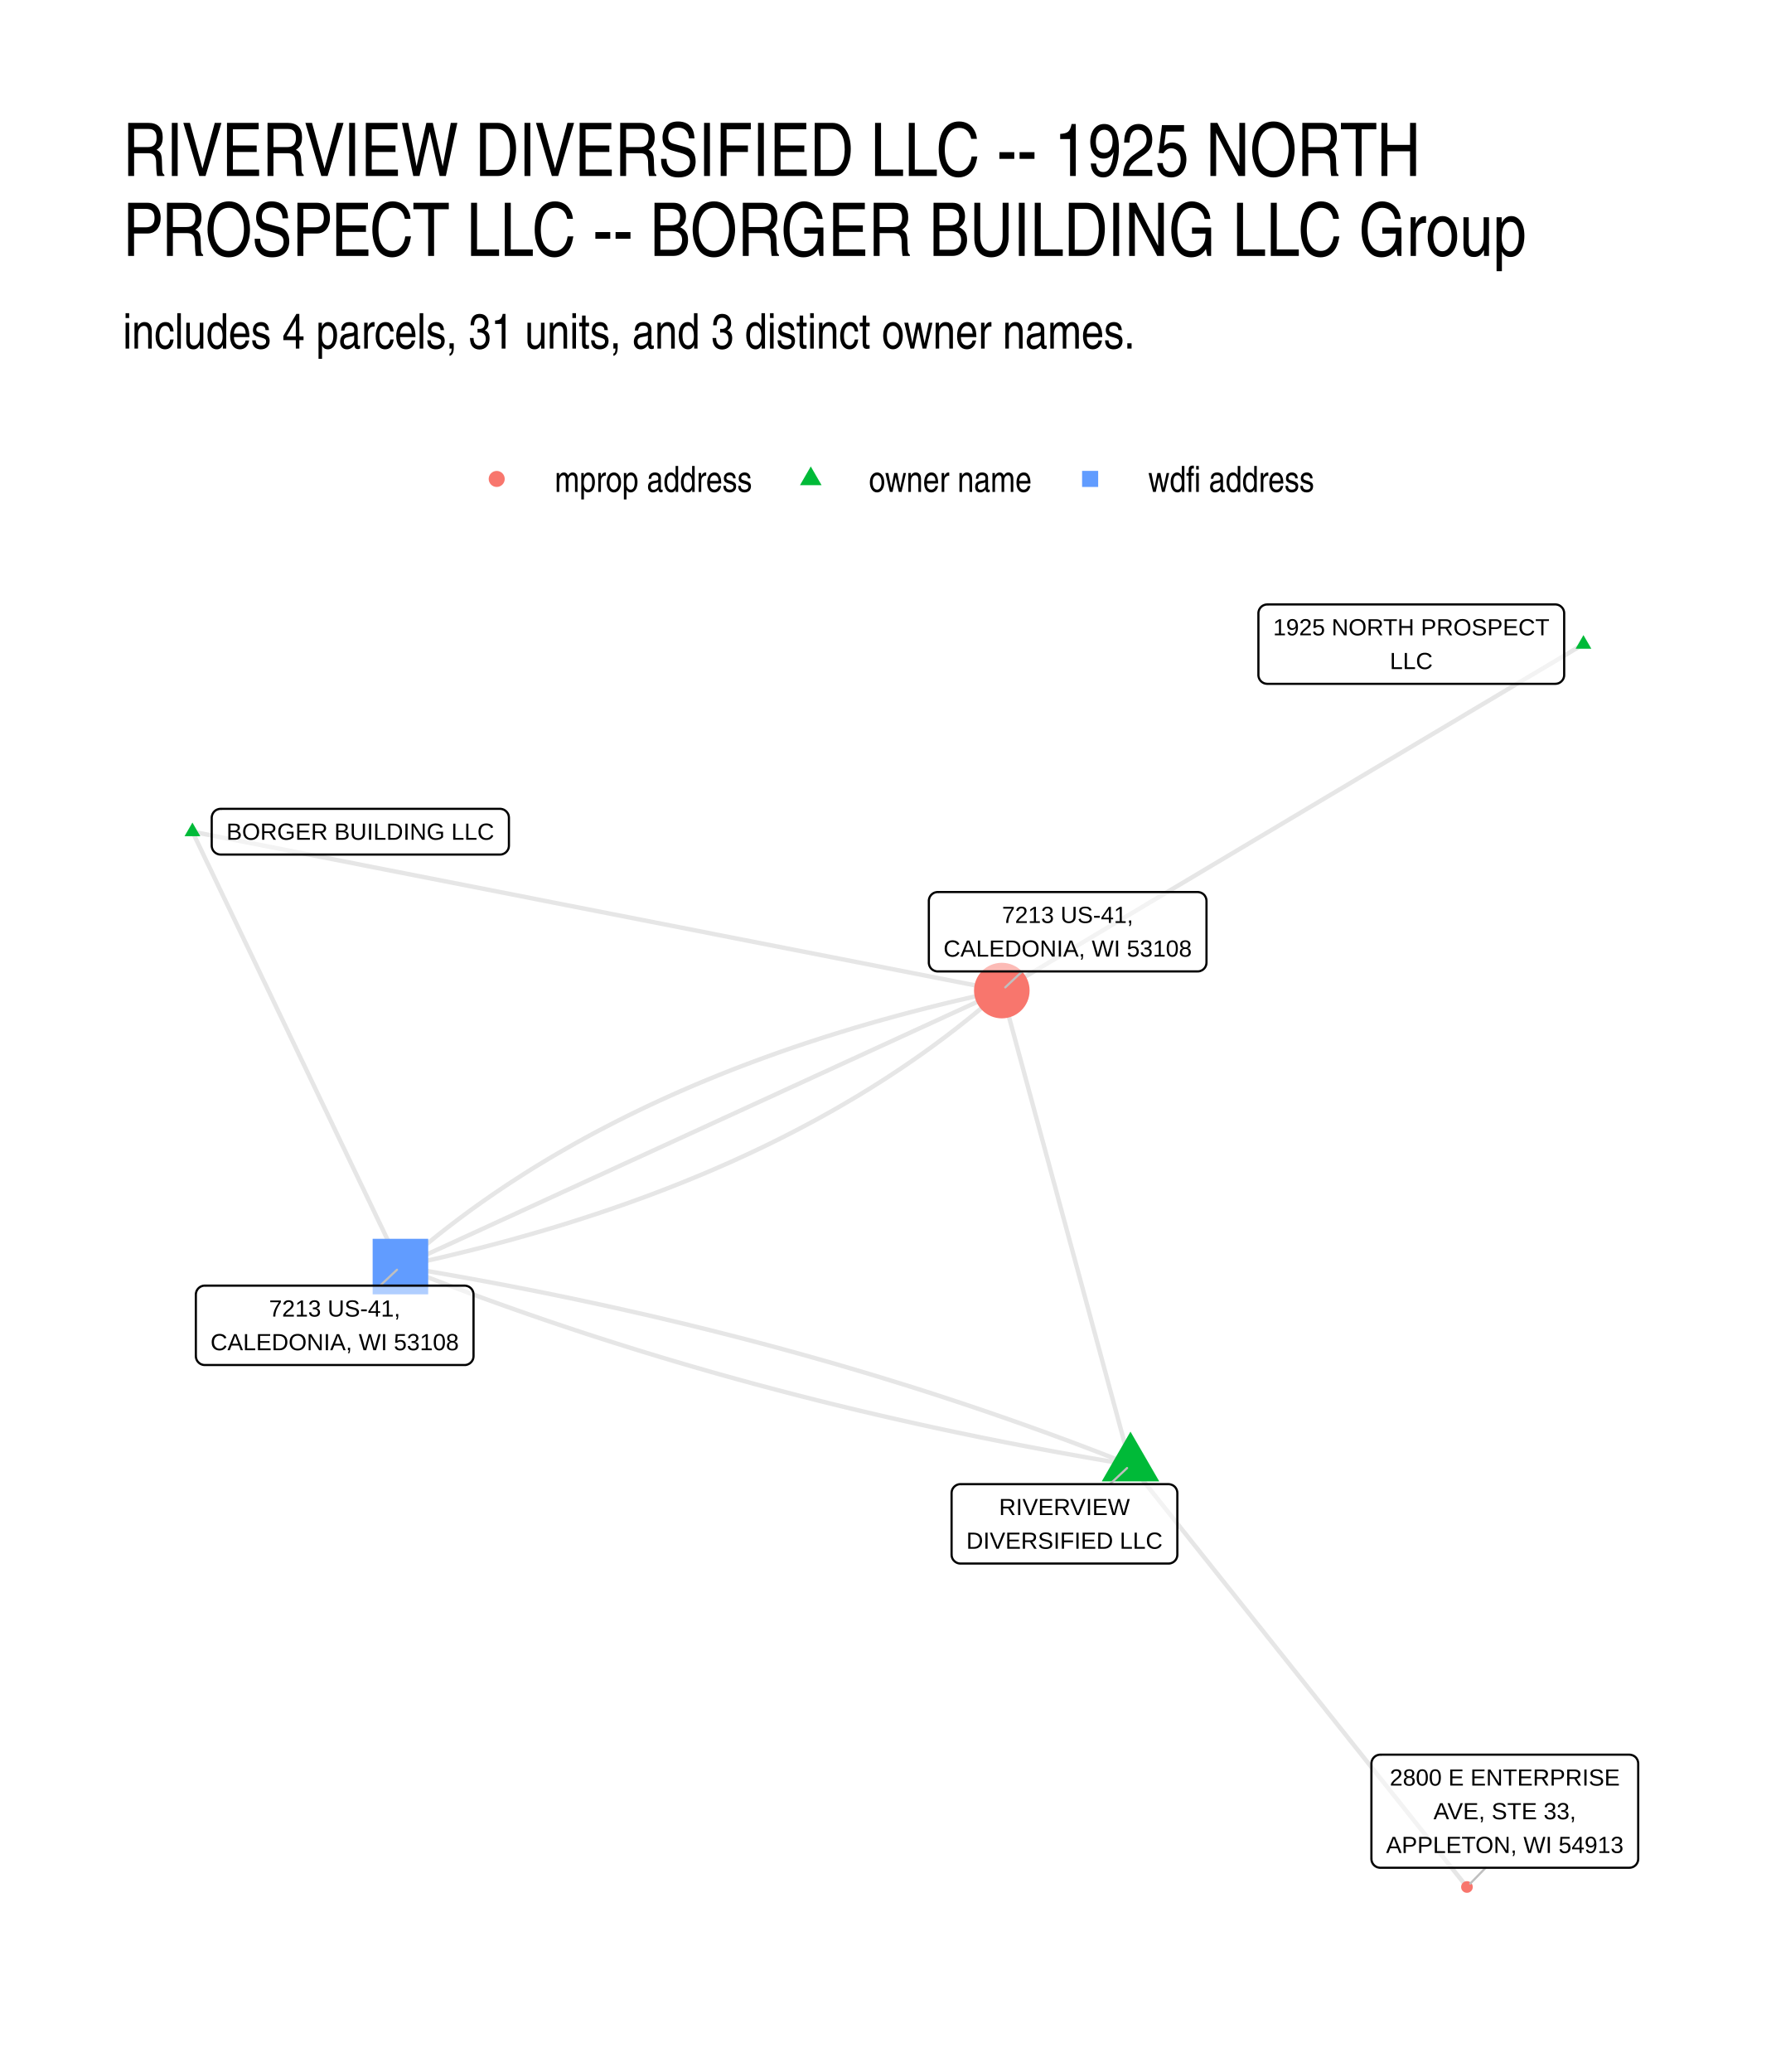
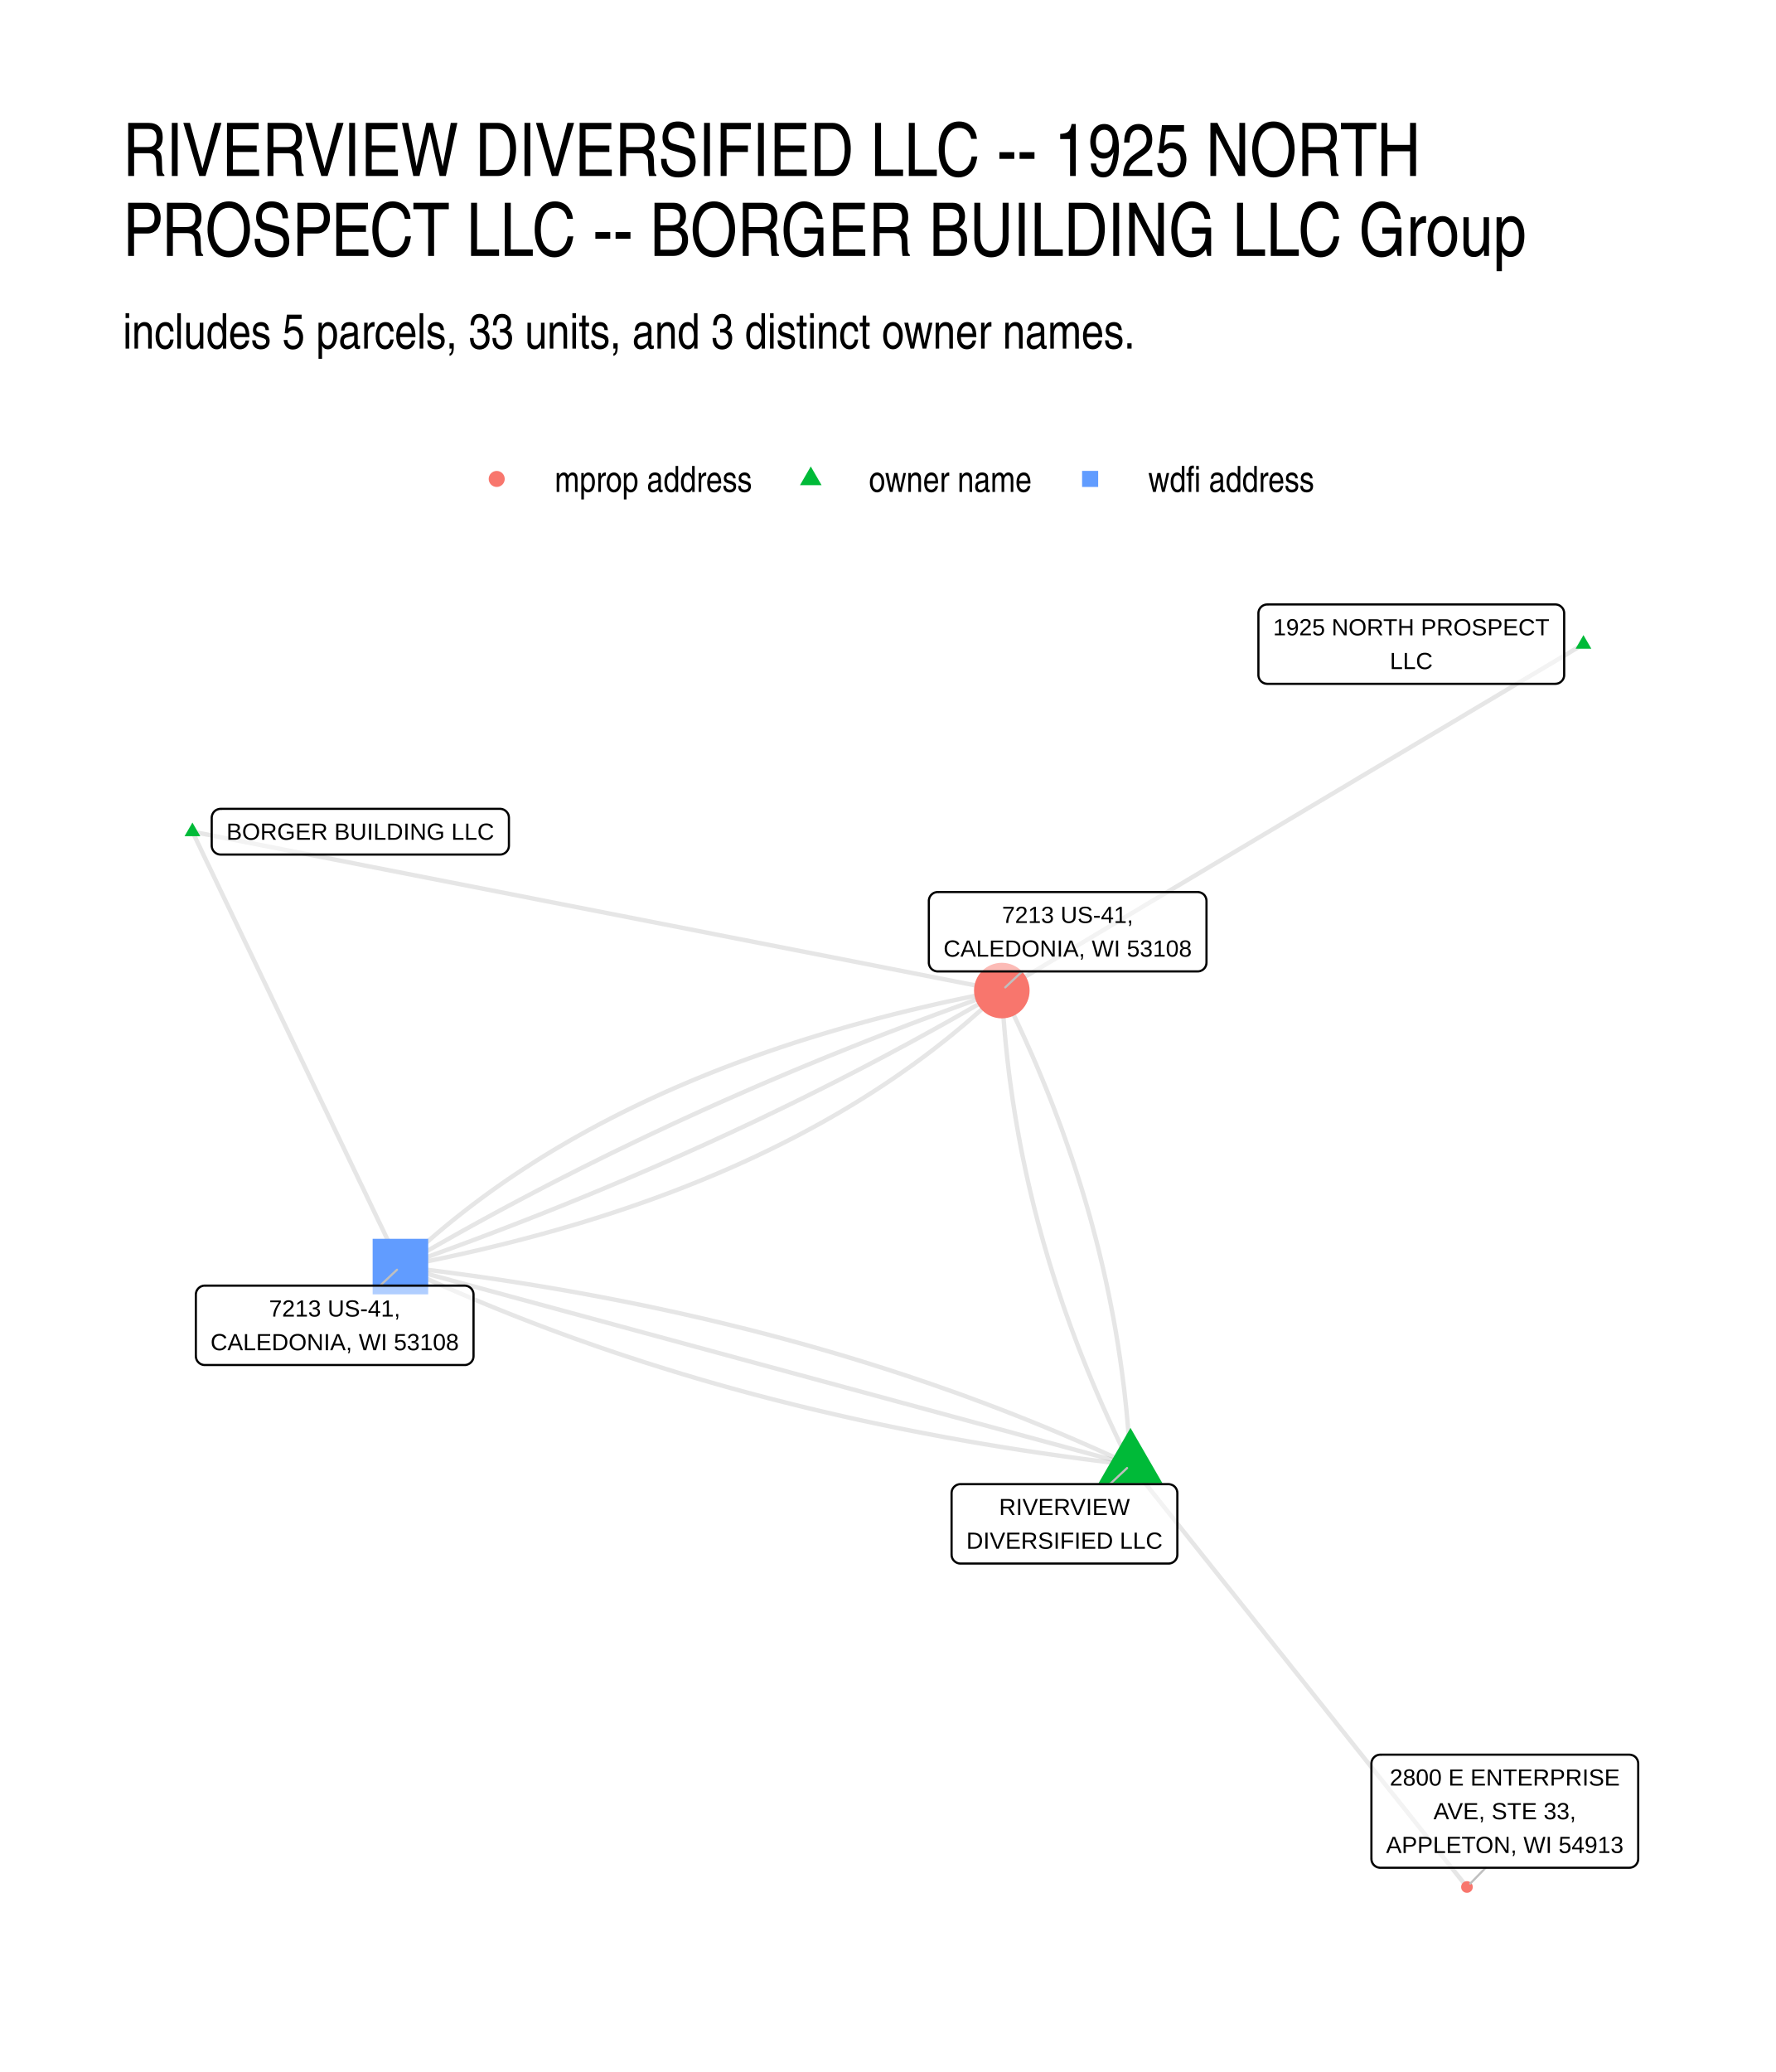
<svg xmlns="http://www.w3.org/2000/svg" width="576" height="672" viewBox="0 0 432 504">
  <g class="svglite">
    <defs>
      <style>.svglite line,.svglite polyline,.svglite polygon,.svglite path,.svglite circle{fill:none;stroke:#000000;stroke-linecap:round;stroke-linejoin:round;stroke-miterlimit:10.00}.svglite text{white-space:pre}.svglite g.glyphgroup path{fill:inherit;stroke:none}</style>
    </defs>
    <rect width="100%" height="100%" style="stroke-linecap:round;stroke-linejoin:round;stroke-miterlimit:10.00;stroke:none;fill:#FFFFFF" />
    <defs>
      <clipPath id="cpMC4wMHw0MzIuMDB8MC4wMHw1MDQuMDA=">
        <path d="M0 0h432v504H0z" />
      </clipPath>
    </defs>
    <g clip-path="url(#cpMC4wMHw0MzIuMDB8MC4wMHw1MDQuMDA=)">
      <path d="M0 0h432v504H0z" style="stroke-width:1.07;stroke:none;fill:#FFFFFF" />
    </g>
    <defs>
      <clipPath id="cpMjkuODl8NDAyLjExfDE0MS41OHw0NzQuMTE=">
        <path d="M29.89 141.58h372.22v332.53H29.89z" />
      </clipPath>
    </defs>
    <g clip-path="url(#cpMjkuODl8NDAyLjExfDE0MS41OHw0NzQuMTE=)">
-       <path d="m275 356.31.83 1.03.83 1.04.82 1.04.83 1.03.83 1.04.82 1.04.83 1.04.83 1.03.82 1.04.83 1.04.83 1.04.82 1.03.83 1.04.83 1.04.82 1.04.83 1.03.83 1.04.82 1.04.83 1.03.83 1.04.82 1.04.83 1.04.83 1.03.82 1.04.83 1.04.83 1.04.82 1.03.83 1.04.83 1.04.83 1.03.82 1.04.83 1.04.83 1.04.82 1.03.83 1.04.83 1.04.82 1.04.83 1.03.83 1.04.82 1.04.83 1.03.83 1.04.82 1.04.83 1.04.83 1.03.82 1.04.83 1.04.83 1.04.82 1.03.83 1.04.83 1.04.82 1.03.83 1.04.83 1.04.82 1.04.83 1.03.83 1.04.82 1.04.83 1.04.83 1.03.82 1.04.83 1.04.83 1.03.82 1.04.83 1.04.83 1.04.82 1.03.83 1.04.83 1.04.82 1.04.83 1.03.83 1.04.82 1.04.83 1.03.83 1.04.82 1.04.83 1.04.83 1.03.82 1.04.83 1.04.83 1.04.82 1.03.83 1.04.83 1.04.82 1.03.83 1.04.83 1.04.82 1.04.83 1.03.83 1.04.82 1.04.83 1.04.83 1.03.82 1.04.83 1.04.83 1.04.83 1.03.82 1.04.83 1.04M275 356.31l-1.65-.66-1.65-.65-1.66-.65-1.66-.64-1.67-.65-1.66-.63-1.67-.64-1.68-.63-1.67-.63-1.68-.62-1.68-.62-1.68-.62-1.69-.61-1.69-.61-1.69-.61-1.7-.6-1.7-.6-1.7-.6-1.7-.59-1.71-.59-1.71-.59-1.71-.58-1.72-.58-1.72-.58-1.72-.57-1.73-.57-1.72-.57-1.73-.56-1.74-.56-1.73-.56-1.74-.55-1.74-.55-1.75-.54-1.75-.54-1.75-.54-1.75-.54-1.76-.53-1.76-.53-1.76-.52-1.76-.52-1.77-.52-1.77-.52-1.78-.51-1.77-.5-1.78-.51-1.78-.5-1.79-.5-1.79-.49-1.79-.49-1.79-.49-1.8-.48-1.8-.48-1.8-.48-1.81-.47-1.8-.47-1.82-.47-1.81-.46-1.82-.46-1.82-.46-1.82-.45-1.83-.45-1.82-.45-1.84-.44-1.83-.44-1.84-.43-1.84-.44-1.84-.43-1.85-.42-1.85-.42-1.85-.42-1.85-.42-1.86-.41-1.86-.41-1.86-.4-1.87-.4-1.87-.4-1.87-.4-1.88-.39-1.87-.38-1.88-.39-1.89-.38-1.88-.38-1.89-.37-1.9-.37-1.89-.37-1.9-.36-1.9-.36-1.9-.36-1.91-.35-1.91-.35-1.91-.35-1.92-.34-1.91-.34-1.93-.34-1.92-.33-1.93-.33-1.93-.33-1.93-.32-1.93-.32M275 356.31l-.31-1.17-.32-1.16-.32-1.17-.31-1.16-.32-1.17-.31-1.17-.32-1.16-.32-1.17-.31-1.16-.32-1.17-.31-1.16-.32-1.17-.32-1.16-.31-1.17-.32-1.16-.32-1.17-.31-1.16-.32-1.17-.31-1.16-.32-1.17-.32-1.16-.31-1.17-.32-1.16-.31-1.17-.32-1.16-.32-1.17-.31-1.16-.32-1.17-.32-1.16-.31-1.17-.32-1.17-.31-1.16-.32-1.17-.32-1.16-.31-1.17-.32-1.16-.31-1.17-.32-1.16-.32-1.17-.31-1.16-.32-1.17-.32-1.16-.31-1.17-.32-1.16-.31-1.17-.32-1.16-.32-1.17-.31-1.16-.32-1.17-.31-1.16-.32-1.17-.32-1.16-.31-1.17-.32-1.16-.32-1.17-.31-1.16-.32-1.17-.31-1.17-.32-1.16-.32-1.17-.31-1.16-.32-1.17-.31-1.16-.32-1.17-.32-1.16-.31-1.17-.32-1.16-.32-1.17-.31-1.16-.32-1.17-.31-1.16-.32-1.17-.32-1.16-.31-1.17-.32-1.16-.31-1.17-.32-1.16-.32-1.17-.31-1.16-.32-1.17-.32-1.16-.31-1.17-.32-1.17-.31-1.16-.32-1.17-.32-1.16-.31-1.17-.32-1.16-.31-1.17-.32-1.16-.32-1.17-.31-1.16-.32-1.17-.32-1.16-.31-1.17-.32-1.16-.31-1.17-.32-1.16-.32-1.17M275 356.31l-1.93-.32-1.93-.33-1.93-.32-1.93-.33-1.93-.33-1.92-.34-1.91-.34-1.92-.34-1.91-.35-1.91-.35-1.91-.35-1.9-.36-1.9-.36-1.9-.36-1.9-.37-1.89-.37-1.89-.38-1.88-.37-1.89-.38-1.88-.39-1.88-.39-1.87-.39-1.87-.39-1.87-.4-1.87-.4-1.86-.41-1.86-.4-1.86-.42-1.85-.41-1.86-.42-1.84-.42-1.85-.43-1.84-.43-1.84-.43-1.84-.43-1.84-.44-1.83-.45-1.83-.44-1.82-.45-1.82-.45-1.82-.46-1.82-.46-1.81-.46-1.82-.47-1.8-.47-1.81-.47-1.8-.48-1.8-.48-1.8-.48-1.79-.49-1.79-.49-1.79-.5-1.79-.49-1.78-.5-1.78-.51-1.78-.51-1.77-.51-1.77-.51-1.77-.52-1.76-.52-1.77-.53-1.75-.52-1.76-.54-1.75-.53-1.76-.54-1.74-.54-1.75-.55-1.74-.55-1.74-.55-1.73-.55-1.74-.56-1.73-.56-1.73-.57-1.72-.57-1.72-.57-1.72-.58-1.72-.58-1.71-.58-1.71-.59-1.71-.59-1.7-.59-1.7-.6-1.7-.6-1.7-.6-1.69-.61-1.69-.61-1.69-.61-1.68-.62-1.68-.62-1.68-.63-1.68-.62-1.67-.63-1.67-.64-1.66-.64-1.67-.64-1.66-.64-1.66-.65-1.65-.65-1.65-.66" style="stroke-width:1.07;stroke:#000000;stroke-opacity:0.10;stroke-linecap:butt" />
-       <path d="m385.19 156.69-1.43.85-1.43.85-1.42.86-1.43.85-1.43.85-1.43.85-1.43.85-1.43.85-1.43.85-1.43.85-1.43.85-1.43.86-1.43.85-1.43.85-1.42.85-1.43.85-1.43.85-1.43.85-1.43.85-1.43.85-1.43.86-1.43.85-1.43.85-1.43.85-1.43.85-1.43.85-1.43.85-1.42.85-1.43.85-1.43.86-1.43.85-1.43.85-1.43.85-1.43.85-1.43.85-1.43.85-1.43.85-1.43.85-1.43.86-1.42.85-1.43.85-1.43.85-1.43.85-1.43.85-1.43.85-1.43.85-1.43.85-1.43.86-1.43.85-1.43.85-1.43.85-1.42.85-1.43.85-1.43.85-1.43.85-1.43.85-1.43.86-1.43.85-1.43.85-1.43.85-1.43.85-1.43.85-1.43.85-1.42.85-1.43.85-1.43.86-1.43.85-1.43.85-1.43.85-1.43.85-1.43.85-1.43.85-1.43.85-1.43.85-1.43.86-1.42.85-1.43.85-1.43.85-1.43.85-1.43.85-1.43.85-1.43.85-1.43.85-1.43.86-1.43.85-1.43.85-1.43.85-1.43.85-1.42.85-1.43.85-1.43.85-1.43.85-1.43.86-1.43.85-1.43.85-1.43.85-1.43.85-1.43.85-1.43.85M46.81 202.3l1.99.39 1.98.39 1.99.39 1.99.39 1.99.39 1.99.39 1.99.39 1.99.39 1.99.39 1.99.39 1.98.39 1.99.39 1.99.39 1.99.39 1.99.39 1.99.39 1.99.39 1.99.39 1.99.39 1.98.39 1.99.4 1.99.39 1.99.39 1.99.39 1.99.39 1.99.39 1.99.39 1.99.39 1.98.39 1.99.39 1.99.39 1.99.39 1.99.39 1.99.39 1.99.39 1.99.39 1.98.39 1.99.39 1.99.39 1.99.39 1.99.39 1.99.4 1.99.39 1.99.39 1.99.39 1.98.39 1.99.39 1.99.39 1.99.39 1.99.39 1.99.39 1.99.39 1.99.39 1.99.39 1.98.39 1.99.39 1.99.39 1.99.39 1.99.39 1.99.39 1.99.39 1.99.39 1.99.39 1.98.4 1.99.39 1.99.39 1.99.39 1.99.39 1.99.39 1.99.39 1.99.39 1.98.39 1.99.39 1.99.39 1.99.39 1.99.39 1.99.39 1.99.39 1.99.39 1.99.39 1.98.39 1.99.39 1.99.39 1.99.39 1.99.4 1.99.39 1.99.39 1.99.39 1.99.39 1.98.39 1.99.39 1.99.39 1.99.39 1.99.39 1.99.39 1.99.39 1.99.39 1.99.39 1.98.39M46.81 202.3l.51 1.06.51 1.07.51 1.07.51 1.07.51 1.07.51 1.07.51 1.07.52 1.06.51 1.07.51 1.07.51 1.07.51 1.07.51 1.07.51 1.06.51 1.07.51 1.07.52 1.07.51 1.07.51 1.07.51 1.07.51 1.06.51 1.07.51 1.07.51 1.07.51 1.07.52 1.07.51 1.07.51 1.06.51 1.07.51 1.07.51 1.07.51 1.07.51 1.07.51 1.07.52 1.06.51 1.07.51 1.07.51 1.07.51 1.07.51 1.07.51 1.07.51 1.06.51 1.07.52 1.07.51 1.07.51 1.07.51 1.07.51 1.07.51 1.06.51 1.07.51 1.07.51 1.07.52 1.07.51 1.07.51 1.07.51 1.06.51 1.07.51 1.07.51 1.07.51 1.07.51 1.07.51 1.07.52 1.06.51 1.07.51 1.07.51 1.07.51 1.07.51 1.07.51 1.07.51 1.06.51 1.07.52 1.07.51 1.07.51 1.07.51 1.07.51 1.07.51 1.06.51 1.07.51 1.07.51 1.07.52 1.07.51 1.07.51 1.06.51 1.07.51 1.07.51 1.07.51 1.07.51 1.07.51 1.07.52 1.06.51 1.07.51 1.07.51 1.07.51 1.07.51 1.07.51 1.07.51 1.06.51 1.07.52 1.07m0 0 1.87-.4 1.86-.41 1.86-.41 1.85-.42 1.84-.42 1.83-.43 1.82-.44 1.82-.44 1.8-.44 1.8-.46 1.8-.45 1.78-.47 1.77-.47 1.77-.47 1.76-.48 1.75-.49 1.75-.49 1.73-.5 1.73-.5 1.72-.51 1.71-.51 1.7-.52 1.7-.53 1.68-.53 1.68-.54 1.67-.54 1.67-.55 1.65-.55 1.65-.56 1.64-.57 1.63-.57 1.62-.57 1.61-.59 1.61-.58 1.6-.6 1.59-.6 1.58-.6 1.58-.61 1.56-.62 1.56-.62 1.55-.63 1.54-.63 1.54-.64 1.52-.64 1.52-.65 1.51-.66 1.5-.66 1.5-.66 1.48-.68 1.48-.67 1.47-.69 1.46-.69 1.46-.69 1.44-.7 1.44-.71 1.43-.71 1.42-.72 1.41-.72 1.41-.73 1.4-.74 1.38-.74 1.39-.74 1.37-.75 1.36-.76 1.36-.76 1.35-.77 1.34-.78 1.33-.78 1.33-.78 1.32-.79 1.3-.8 1.31-.8 1.29-.81 1.28-.81 1.28-.82 1.27-.83 1.26-.83 1.25-.83 1.25-.85 1.23-.84 1.23-.86 1.22-.85 1.21-.87 1.21-.87 1.19-.88 1.19-.88 1.18-.88 1.17-.9 1.17-.89 1.15-.91 1.15-.91 1.14-.91 1.13-.92 1.13-.93 1.11-.93 1.11-.94 1.1-.94 1.09-.95 1.08-.96" style="stroke-width:1.07;stroke:#000000;stroke-opacity:0.10;stroke-linecap:butt" />
-       <path d="m97.41 308.08 1.47-.68 1.48-.67 1.48-.68 1.48-.68 1.47-.68 1.48-.68 1.48-.67 1.48-.68 1.48-.68 1.47-.68 1.48-.68 1.48-.68 1.48-.67 1.47-.68 1.48-.68 1.48-.68 1.48-.68 1.48-.67 1.47-.68 1.48-.68 1.48-.68 1.48-.68 1.47-.67 1.48-.68 1.48-.68 1.48-.68 1.47-.68 1.48-.67 1.48-.68 1.48-.68 1.48-.68 1.47-.68 1.48-.67 1.48-.68 1.48-.68 1.47-.68 1.48-.68 1.48-.68 1.48-.67 1.48-.68 1.47-.68 1.48-.68 1.48-.68 1.48-.67 1.47-.68 1.48-.68 1.48-.68 1.48-.68 1.48-.67 1.47-.68 1.48-.68 1.48-.68 1.48-.68 1.47-.67 1.48-.68 1.48-.68 1.48-.68 1.48-.68 1.47-.67 1.48-.68 1.48-.68 1.48-.68 1.47-.68 1.48-.68 1.48-.67 1.48-.68 1.48-.68 1.47-.68 1.48-.68 1.48-.67 1.48-.68 1.47-.68 1.48-.68 1.48-.68 1.48-.67 1.48-.68 1.47-.68 1.48-.68 1.48-.68 1.48-.67 1.47-.68 1.48-.68 1.48-.68 1.48-.68 1.48-.68 1.47-.67 1.48-.68 1.48-.68 1.48-.68 1.47-.68 1.48-.67 1.48-.68 1.48-.68 1.48-.68 1.47-.68 1.48-.67 1.48-.68 1.48-.68 1.47-.68" style="stroke-width:1.07;stroke:#000000;stroke-opacity:0.10;stroke-linecap:butt" />
-       <path d="m97.41 308.08 1.08-.95 1.09-.95 1.1-.95 1.11-.93 1.11-.94 1.13-.92 1.13-.92 1.14-.92 1.15-.91 1.15-.9 1.17-.9 1.17-.89 1.18-.89 1.19-.88 1.19-.88 1.21-.87 1.21-.86 1.22-.86 1.23-.85 1.23-.85 1.25-.84 1.25-.84 1.26-.83 1.27-.82 1.28-.82 1.28-.82 1.29-.81 1.3-.8 1.31-.79 1.32-.8 1.32-.78 1.34-.78 1.34-.77 1.35-.77 1.35-.77 1.37-.75 1.37-.75 1.38-.75 1.39-.74 1.4-.73 1.41-.73 1.41-.73 1.42-.71 1.43-.72 1.44-.7 1.44-.7 1.46-.7 1.46-.69 1.47-.68 1.48-.68 1.48-.67 1.5-.67 1.5-.66 1.51-.66 1.52-.65 1.52-.64 1.54-.64 1.54-.63 1.55-.63 1.56-.62 1.56-.62 1.58-.61 1.58-.6 1.59-.6 1.6-.59 1.61-.59 1.61-.58 1.62-.58 1.63-.57 1.64-.57 1.65-.56 1.65-.55 1.67-.55 1.67-.54 1.68-.54 1.68-.53 1.7-.52 1.7-.52 1.71-.52 1.72-.51 1.73-.5 1.73-.5 1.75-.49 1.75-.48 1.76-.49 1.76-.47 1.78-.47 1.78-.46 1.8-.46 1.8-.45 1.8-.45 1.82-.44 1.82-.44 1.83-.42 1.84-.43 1.85-.42 1.86-.41 1.86-.41 1.87-.4" style="stroke-width:1.07;stroke:#000000;stroke-opacity:0.10;stroke-linecap:butt" />
-       <path d="m275 348.23 7 12.11h-13.99zm110.19-193.75 1.92 3.32h-3.83zm-338.38 45.6 1.91 3.32h-3.83z" style="stroke-width:0.71;stroke:none;fill:#00BA38" />
+       <path d="m275 356.31.83 1.03.83 1.04.82 1.04.83 1.03.83 1.04.82 1.04.83 1.04.83 1.03.82 1.04.83 1.04.83 1.04.82 1.03.83 1.04.83 1.04.82 1.04.83 1.03.83 1.04.82 1.04.83 1.03.83 1.04.82 1.04.83 1.04.83 1.03.82 1.04.83 1.04.83 1.04.82 1.03.83 1.04.83 1.04.83 1.03.82 1.04.83 1.04.83 1.04.82 1.03.83 1.04.83 1.04.82 1.04.83 1.03.83 1.04.82 1.04.83 1.03.83 1.04.82 1.04.83 1.04.83 1.03.82 1.04.83 1.04.83 1.04.82 1.03.83 1.04.83 1.04.82 1.03.83 1.04.83 1.04.82 1.04.83 1.03.83 1.04.82 1.04.83 1.04.83 1.03.82 1.04.83 1.04.83 1.03.82 1.04.83 1.04.83 1.04.82 1.03.83 1.04.83 1.04.82 1.04.83 1.03.83 1.04.82 1.04.83 1.03.83 1.04.82 1.04.83 1.04.83 1.03.82 1.04.83 1.04.83 1.04.82 1.03.83 1.04.83 1.04.82 1.03.83 1.04.83 1.04.82 1.04.83 1.03.83 1.04.82 1.04.83 1.04.83 1.03.82 1.04.83 1.04.83 1.04.83 1.03.82 1.04.83 1.04M275 356.31l-1.58-.74-1.58-.74-1.59-.73-1.6-.72-1.6-.72-1.6-.71-1.61-.71-1.61-.7-1.62-.7-1.62-.69-1.62-.69-1.63-.68-1.63-.68-1.64-.67-1.64-.67-1.65-.66-1.65-.66-1.66-.65-1.66-.65-1.66-.64-1.67-.63-1.67-.64-1.68-.62-1.68-.62-1.68-.62-1.69-.61-1.7-.6-1.7-.6-1.7-.6-1.71-.59-1.71-.58-1.71-.58-1.72-.58-1.73-.57-1.73-.56-1.73-.56-1.74-.55-1.74-.55-1.75-.55-1.75-.54-1.75-.53-1.76-.53-1.77-.52-1.76-.52-1.78-.51-1.77-.51-1.78-.5-1.79-.5-1.79-.49-1.79-.49-1.8-.48-1.8-.48-1.81-.47-1.81-.47-1.82-.46-1.82-.45-1.82-.45-1.83-.45-1.83-.44-1.84-.44-1.84-.43-1.85-.42-1.85-.42-1.85-.42-1.86-.41-1.86-.4-1.87-.4-1.87-.4-1.88-.39-1.88-.38-1.89-.38-1.88-.37-1.9-.37-1.9-.37-1.9-.35-1.91-.36-1.91-.35-1.91-.34-1.92-.34-1.93-.33-1.92-.33-1.94-.32-1.93-.32-1.94-.31-1.95-.31-1.95-.3-1.95-.3-1.96-.29-1.97-.29-1.96-.28-1.98-.27-1.97-.27-1.98-.27-1.99-.26-1.99-.26-1.99-.25-2-.24-2-.24-2-.24M275 356.31l-.06-1.19-.07-1.19-.07-1.18-.08-1.19-.08-1.19-.09-1.18-.09-1.19-.1-1.18-.1-1.18-.11-1.19-.11-1.18-.12-1.18-.13-1.18-.13-1.19-.13-1.18-.14-1.18-.15-1.18-.15-1.18-.15-1.18-.16-1.18-.17-1.17-.17-1.18-.18-1.18-.18-1.18-.18-1.17-.2-1.18-.19-1.17-.2-1.18-.21-1.17-.21-1.18-.22-1.17-.23-1.18-.22-1.17-.24-1.17-.23-1.17-.25-1.17-.25-1.18-.25-1.17-.26-1.17-.26-1.17-.27-1.17-.28-1.16-.28-1.17-.28-1.17-.29-1.17-.3-1.17-.3-1.16-.31-1.17-.31-1.16-.31-1.17-.32-1.16-.33-1.17-.33-1.16-.34-1.16-.34-1.17-.35-1.16-.35-1.16-.36-1.16-.36-1.17-.37-1.16-.37-1.16-.38-1.16-.38-1.15-.39-1.16-.4-1.16-.4-1.16-.4-1.16-.41-1.15-.41-1.16-.42-1.16-.43-1.15-.43-1.16-.44-1.15-.44-1.16-.44-1.15-.45-1.15-.46-1.16-.46-1.15-.47-1.15-.47-1.15-.48-1.15-.48-1.16-.48-1.15-.5-1.15-.49-1.15-.51-1.14-.51-1.15-.51-1.15-.52-1.15-.52-1.14-.53-1.15-.53-1.15-.54-1.14-.55-1.15-.55-1.14-.55-1.15-.56-1.14-.57-1.15-.57-1.14" style="stroke-width:1.07;stroke:#000000;stroke-opacity:0.10;stroke-linecap:butt" />
+       <path d="m275 356.31-1.79-.49-1.79-.49-1.8-.49-1.79-.48-1.8-.49-1.79-.49-1.79-.48-1.8-.49-1.79-.49-1.8-.49-1.79-.48-1.79-.49-1.8-.49-1.79-.48-1.8-.49-1.79-.49-1.79-.49-1.8-.48-1.79-.49-1.79-.49-1.8-.48-1.79-.49-1.8-.49-1.79-.48-1.79-.49-1.8-.49-1.79-.49-1.8-.48-1.79-.49-1.79-.49-1.8-.48-1.79-.49-1.8-.49-1.79-.49-1.79-.48-1.8-.49-1.79-.49-1.8-.48-1.79-.49-1.79-.49-1.8-.49-1.79-.48-1.8-.49-1.79-.49-1.79-.48-1.8-.49-1.79-.49-1.79-.49-1.8-.48-1.79-.49-1.8-.49-1.79-.48-1.79-.49-1.8-.49-1.79-.49-1.8-.48-1.79-.49-1.79-.49-1.8-.48-1.79-.49-1.8-.49-1.79-.49-1.79-.48-1.8-.49-1.79-.49-1.8-.48-1.79-.49-1.79-.49-1.8-.48-1.79-.49-1.79-.49-1.8-.49-1.79-.48-1.8-.49-1.79-.49-1.79-.48-1.8-.49-1.79-.49-1.8-.49-1.79-.48-1.79-.49-1.8-.49-1.79-.48-1.8-.49-1.79-.49-1.79-.49-1.8-.48-1.79-.49-1.8-.49-1.79-.48-1.79-.49-1.8-.49-1.79-.49-1.8-.48-1.79-.49-1.79-.49-1.8-.48-1.79-.49-1.79-.49M275 356.31l-.57-1.15-.56-1.14-.56-1.14-.56-1.15-.55-1.14-.54-1.15-.54-1.14-.53-1.15-.53-1.15-.53-1.14-.51-1.15-.52-1.15-.51-1.15-.5-1.15-.5-1.15-.49-1.15-.49-1.15-.48-1.15-.47-1.15-.48-1.15-.46-1.15-.46-1.15-.46-1.16-.45-1.15-.45-1.15-.44-1.16-.43-1.15-.43-1.16-.43-1.15-.42-1.16-.41-1.16-.41-1.15-.41-1.16-.4-1.16-.39-1.16-.39-1.16-.38-1.16-.38-1.16-.37-1.16-.37-1.16-.36-1.16-.36-1.16-.35-1.16-.35-1.16-.34-1.17-.34-1.16-.33-1.16-.33-1.17-.32-1.16-.32-1.17-.31-1.16-.3-1.17-.3-1.17-.3-1.16-.29-1.17-.28-1.17-.28-1.17-.28-1.17-.27-1.17-.26-1.17-.26-1.17-.26-1.17-.24-1.17-.25-1.17-.24-1.17-.23-1.17-.23-1.18-.22-1.17-.22-1.17-.21-1.18-.21-1.17-.2-1.18-.2-1.17-.19-1.18-.18-1.18-.19-1.17-.17-1.18-.17-1.18-.17-1.18-.16-1.18-.16-1.17-.15-1.18-.14-1.18-.14-1.18-.14-1.19-.12-1.18-.13-1.18-.12-1.18-.11-1.18-.11-1.19-.1-1.18-.1-1.19-.1-1.18-.08-1.19-.09-1.18-.07-1.19-.08-1.18-.06-1.19-.07-1.19" style="stroke-width:1.07;stroke:#000000;stroke-opacity:0.10;stroke-linecap:butt" />
+       <path d="m275 356.31-2-.24-2-.24-2-.25-2-.25-1.98-.25-1.99-.26-1.98-.27-1.98-.27-1.97-.28-1.96-.28-1.97-.28-1.96-.3-1.95-.29-1.95-.3-1.95-.31-1.94-.31-1.93-.32-1.94-.32-1.93-.33-1.92-.33-1.92-.34-1.91-.35-1.92-.34-1.9-.36-1.9-.36-1.9-.36-1.9-.37-1.89-.37-1.88-.38-1.88-.39-1.88-.39-1.87-.39-1.87-.4-1.86-.4-1.86-.41-1.85-.42-1.85-.42-1.85-.43-1.84-.43-1.84-.43-1.83-.44-1.83-.45-1.82-.45-1.82-.46-1.82-.46-1.81-.46-1.81-.48-1.8-.47-1.8-.48-1.79-.49-1.79-.49-1.79-.5-1.78-.5-1.78-.51-1.77-.51-1.77-.52-1.76-.53-1.76-.52-1.75-.54-1.75-.54-1.75-.54-1.74-.55-1.74-.55-1.73-.56-1.73-.57-1.73-.56-1.72-.58-1.71-.58-1.71-.58-1.71-.59-1.7-.6-1.7-.6-1.7-.6-1.69-.61-1.68-.62-1.68-.62-1.68-.63-1.67-.63-1.67-.63-1.67-.65-1.65-.64-1.66-.65-1.65-.66-1.65-.66-1.64-.67-1.64-.67-1.63-.68-1.63-.68-1.62-.69-1.63-.69-1.61-.7-1.61-.7-1.61-.71-1.6-.71-1.6-.72-1.6-.73-1.59-.73-1.58-.73-1.58-.74m287.78-151.39-1.43.85-1.43.85-1.42.86-1.43.85-1.43.85-1.43.85-1.43.85-1.43.85-1.43.85-1.43.85-1.43.85-1.43.86-1.43.85-1.43.85-1.42.85-1.43.85-1.43.85-1.43.85-1.43.85-1.43.85-1.43.86-1.43.85-1.43.85-1.43.85-1.43.85-1.43.85-1.43.85-1.42.85-1.43.85-1.43.86-1.43.85-1.43.85-1.43.85-1.43.85-1.43.85-1.43.85-1.43.85-1.43.85-1.43.86-1.42.85-1.43.85-1.43.85-1.43.85-1.43.85-1.43.85-1.43.85-1.43.85-1.43.86-1.43.85-1.43.85-1.43.85-1.42.85-1.43.85-1.43.85-1.43.85-1.43.85-1.43.86-1.43.85-1.43.85-1.43.85-1.43.85-1.43.85-1.43.85-1.42.85-1.43.85-1.43.86-1.43.85-1.43.85-1.43.85-1.43.85-1.43.85-1.43.85-1.43.85-1.43.85-1.43.86-1.42.85-1.43.85-1.43.85-1.43.85-1.43.85-1.43.85-1.43.85-1.43.85-1.43.86-1.43.85-1.43.85-1.43.85-1.43.85-1.42.85-1.43.85-1.43.85-1.43.85-1.43.86-1.43.85-1.43.85-1.43.85-1.43.85-1.43.85-1.43.85M46.81 202.3l1.99.39 1.98.39 1.99.39 1.99.39 1.99.39 1.99.39 1.99.39 1.99.39 1.99.39 1.99.39 1.98.39 1.99.39 1.99.39 1.99.39 1.99.39 1.99.39 1.99.39 1.99.39 1.99.39 1.98.39 1.99.4 1.99.39 1.99.39 1.99.39 1.99.39 1.99.39 1.99.39 1.99.39 1.98.39 1.99.39 1.99.39 1.99.39 1.99.39 1.99.39 1.99.39 1.99.39 1.98.39 1.99.39 1.99.39 1.99.39 1.99.39 1.99.4 1.99.39 1.99.39 1.99.39 1.98.39 1.99.39 1.99.39 1.99.39 1.99.39 1.99.39 1.99.39 1.99.39 1.99.39 1.98.39 1.99.39 1.99.39 1.99.39 1.99.39 1.99.39 1.99.39 1.99.39 1.99.39 1.98.4 1.99.39 1.99.39 1.99.39 1.99.39 1.99.39 1.99.39 1.99.39 1.98.39 1.99.39 1.99.39 1.99.39 1.99.39 1.99.39 1.99.39 1.99.39 1.99.39 1.98.39 1.99.39 1.99.39 1.99.39 1.99.4 1.99.39 1.99.39 1.99.39 1.99.39 1.98.39 1.99.39 1.99.39 1.99.39 1.99.39 1.99.39 1.99.39 1.99.39 1.99.39 1.98.39M46.81 202.3l.51 1.06.51 1.07.51 1.07.51 1.07.51 1.07.51 1.07.51 1.07.52 1.06.51 1.07.51 1.07.51 1.07.51 1.07.51 1.07.51 1.06.51 1.07.51 1.07.52 1.07.51 1.07.51 1.07.51 1.07.51 1.06.51 1.07.51 1.07.51 1.07.51 1.07.52 1.07.51 1.07.51 1.06.51 1.07.51 1.07.51 1.07.51 1.07.51 1.07.51 1.07.52 1.06.51 1.07.51 1.07.51 1.07.51 1.07.51 1.07.51 1.07.51 1.06.51 1.07.52 1.07.51 1.07.51 1.07.51 1.07.51 1.07.51 1.06.51 1.07.51 1.07.51 1.07.52 1.07.51 1.07.51 1.07.51 1.06.51 1.07.51 1.07.51 1.07.51 1.07.51 1.07.51 1.07.52 1.06.51 1.07.51 1.07.51 1.07.51 1.07.51 1.07.51 1.07.51 1.06.51 1.07.52 1.07.51 1.07.51 1.07.51 1.07.51 1.07.51 1.06.51 1.07.51 1.07.51 1.07.52 1.07.51 1.07.51 1.06.51 1.07.51 1.07.51 1.07.51 1.07.51 1.07.51 1.07.52 1.06.51 1.07.51 1.07.51 1.07.51 1.07.51 1.07.51 1.07.51 1.06.51 1.07.52 1.07m0 0 1.92-.37 1.91-.37 1.9-.38 1.9-.38 1.88-.4 1.88-.39 1.86-.41 1.86-.41 1.85-.42 1.84-.42 1.83-.43 1.82-.44 1.82-.44 1.8-.45 1.79-.46 1.79-.46 1.78-.47 1.76-.47 1.76-.48 1.75-.49 1.74-.49 1.73-.51 1.73-.5 1.71-.51 1.7-.52 1.7-.53 1.68-.53 1.68-.54 1.67-.54 1.66-.56 1.65-.55 1.64-.57 1.63-.57 1.62-.57 1.62-.59 1.6-.58 1.6-.6 1.58-.6 1.58-.61 1.57-.62 1.56-.62 1.55-.62 1.54-.64 1.53-.64 1.52-.64 1.52-.66 1.5-.65 1.5-.67 1.48-.67 1.48-.68 1.47-.68 1.46-.7 1.45-.69 1.44-.71 1.44-.71 1.42-.71 1.41-.72 1.41-.73 1.4-.74 1.38-.74 1.38-.75 1.37-.75 1.36-.76 1.35-.77 1.34-.77 1.34-.78 1.32-.79 1.31-.79 1.31-.8 1.3-.81 1.28-.81 1.28-.81 1.27-.83 1.26-.83 1.25-.84 1.25-.84 1.23-.85 1.22-.86 1.22-.86 1.21-.87 1.19-.87 1.19-.88 1.18-.89 1.17-.89 1.16-.91 1.15-.9 1.15-.91 1.13-.92 1.12-.93 1.12-.93 1.11-.94 1.09-.95 1.09-.95 1.08-.95 1.07-.97 1.06-.97 1.06-.98 1.04-.98 1.03-.99" style="stroke-width:1.07;stroke:#000000;stroke-opacity:0.10;stroke-linecap:butt" />
+       <path d="m97.41 308.08 1.62-.57 1.62-.58 1.62-.58 1.62-.58 1.61-.58 1.61-.59 1.61-.58 1.61-.59 1.6-.59 1.6-.6 1.59-.59 1.59-.6 1.59-.6 1.59-.6 1.58-.61 1.58-.6 1.58-.61 1.57-.61 1.58-.61 1.56-.62 1.57-.61 1.56-.62 1.56-.62 1.56-.63 1.55-.62 1.55-.63 1.55-.63 1.54-.63 1.54-.63 1.54-.64 1.54-.64 1.53-.64 1.53-.64 1.52-.64 1.53-.65 1.52-.65 1.51-.65 1.52-.65 1.51-.66 1.51-.65 1.5-.66 1.5-.66 1.5-.67 1.5-.66 1.49-.67 1.49-.67 1.49-.67 1.48-.67 1.48-.68 1.48-.68 1.47-.68 1.48-.68 1.47-.69 1.46-.68 1.46-.69 1.46-.69 1.46-.69 1.45-.7 1.45-.7 1.45-.7 1.45-.7 1.44-.7 1.44-.71 1.43-.7 1.43-.71 1.43-.72 1.43-.71 1.42-.72 1.42-.71 1.42-.72 1.42-.73 1.41-.72 1.41-.73 1.4-.73 1.4-.73 1.4-.73 1.4-.74 1.39-.73 1.39-.74 1.39-.75 1.38-.74 1.39-.74 1.37-.75 1.38-.75 1.37-.76 1.37-.75 1.37-.76 1.36-.75 1.36-.76 1.36-.77 1.35-.76 1.35-.77 1.35-.77 1.34-.77 1.35-.77 1.34-.78 1.33-.78 1.33-.78 1.33-.78" style="stroke-width:1.07;stroke:#000000;stroke-opacity:0.10;stroke-linecap:butt" />
+       <path d="m97.41 308.08 1.33-.78 1.33-.78 1.33-.78 1.34-.77 1.35-.78 1.34-.77 1.35-.77 1.35-.76 1.35-.77 1.36-.76 1.36-.76 1.36-.76 1.37-.76 1.37-.75 1.37-.75 1.38-.75 1.37-.75 1.39-.75 1.38-.74 1.39-.74 1.39-.74 1.39-.74 1.4-.73 1.4-.74 1.4-.73 1.4-.73 1.41-.72 1.41-.73 1.42-.72 1.42-.72 1.42-.72 1.42-.72 1.43-.71 1.43-.71 1.43-.71 1.43-.71 1.44-.71 1.44-.7 1.45-.7 1.45-.7 1.45-.7 1.45-.69 1.46-.7 1.46-.69 1.46-.68 1.46-.69 1.47-.69 1.47-.68 1.48-.68 1.48-.68 1.48-.67 1.48-.68 1.49-.67 1.49-.67 1.49-.67 1.5-.66 1.5-.66 1.5-.66 1.5-.66 1.51-.66 1.51-.66 1.52-.65 1.51-.65 1.52-.65 1.53-.64 1.52-.65 1.53-.64 1.53-.64 1.54-.64 1.54-.63 1.54-.64 1.54-.63 1.55-.63 1.55-.62 1.55-.63 1.56-.62 1.56-.62 1.56-.62 1.56-.62 1.57-.61 1.57-.62 1.58-.61 1.58-.6 1.58-.61 1.58-.61 1.59-.6 1.59-.6 1.59-.59 1.59-.6 1.6-.59 1.6-.59 1.61-.59 1.61-.59 1.61-.59 1.61-.58 1.62-.58 1.62-.58 1.62-.57 1.62-.58" style="stroke-width:1.07;stroke:#000000;stroke-opacity:0.10;stroke-linecap:butt" />
+       <path d="m97.41 308.08 1.03-.99 1.04-.98 1.06-.98 1.06-.97 1.07-.96 1.08-.96 1.08-.95 1.1-.95 1.11-.93 1.11-.94 1.13-.92 1.13-.92 1.15-.91 1.15-.91 1.16-.9 1.17-.9 1.18-.88 1.19-.89 1.19-.87 1.21-.87 1.21-.86 1.23-.86 1.23-.85 1.24-.84 1.26-.84 1.26-.83 1.27-.82 1.27-.82 1.29-.81 1.3-.81 1.3-.79 1.32-.8 1.32-.78 1.34-.78 1.34-.78 1.35-.76 1.36-.76 1.37-.76 1.38-.75 1.38-.74 1.4-.73 1.41-.73 1.41-.72 1.42-.72 1.44-.71 1.44-.7 1.45-.7 1.46-.69 1.47-.69 1.47-.67 1.49-.68 1.5-.66 1.5-.66 1.52-.65 1.52-.65 1.53-.64 1.54-.63 1.55-.63 1.56-.62 1.57-.62 1.58-.6 1.58-.61 1.6-.59 1.6-.59 1.62-.58 1.62-.58 1.63-.57 1.64-.56 1.65-.56 1.66-.55 1.67-.55 1.68-.54 1.68-.53 1.7-.52 1.7-.52 1.71-.51 1.73-.51 1.73-.5 1.74-.5 1.75-.48 1.75-.48 1.77-.48 1.78-.47 1.78-.46 1.8-.46 1.8-.44 1.82-.45 1.82-.43 1.83-.43 1.84-.43 1.85-.42 1.85-.41 1.87-.4 1.88-.4 1.88-.39 1.9-.39 1.9-.38 1.91-.37 1.92-.37" style="stroke-width:1.07;stroke:#000000;stroke-opacity:0.10;stroke-linecap:butt" />
+       <path d="m275 347.32 7.78 13.48h-15.56zm110.19-192.84 1.92 3.32h-3.83zm-338.38 45.6 1.91 3.32h-3.83z" style="stroke-width:0.71;stroke:none;fill:#00BA38" />
      <path d="M90.65 314.84h13.51v-13.51H90.65z" style="stroke-width:0.71;stroke:none;fill:#619CFF" />
      <circle cx="356.85" cy="459" r="1.42" style="stroke-width:0.71;stroke:none;fill:#F8766D" />
      <circle cx="243.7" cy="240.95" r="6.76" style="stroke-width:0.71;stroke:none;fill:#F8766D" />
      <path d="m270 361.01 4.17-3.92m-181.7-44.37 4.1-3.86M361.4 454.32l-3.76 3.86M248.66 236.29l-4.12 3.88" style="stroke-width:0.53;stroke:#BFBFBF" />
      <path d="M233.64 380.32h50.6-.09l.35-.01.34-.07.33-.13.3-.17.27-.22.23-.26.18-.29.14-.32.08-.34.03-.35h0v-14.99h0l-.03-.35-.08-.33-.14-.32-.18-.3-.23-.26-.27-.22-.3-.17-.33-.12-.34-.07-.26-.02h-50.6l.26.02-.35-.02-.34.04-.34.1-.31.15-.29.2-.25.24-.21.28-.16.3-.11.33-.05.35-.01.17v14.99l.01-.17v.35l.05.34.11.33.16.31.21.27.25.24.29.2.31.15.34.1.34.04z" style="stroke-width:0.53;fill:#FFFFFF;fill-opacity:0.50" />
      <text x="258.94" y="368.53" lengthAdjust="spacingAndGlyphs" style="font-size:5.69px;font-family:&quot;Liberation Sans&quot;" text-anchor="middle" textLength="31.83">RIVERVIEW</text>
      <text x="258.94" y="376.72" lengthAdjust="spacingAndGlyphs" style="font-size:5.69px;font-family:&quot;Liberation Sans&quot;" text-anchor="middle" textLength="47.72">DIVERSIFIED LLC</text>
      <path d="M308.28 166.34h70.06l-.08-.01.34-.01.35-.07.32-.12.3-.18.27-.22.23-.26.19-.29.13-.32.09-.34.02-.34h0v-15h0l-.02-.34-.09-.34-.13-.32-.19-.29-.23-.26-.27-.22-.3-.18-.32-.12-.35-.07-.26-.02h-70.06l.26.02-.35-.01-.35.04-.33.1-.31.14-.29.2-.25.24-.21.28-.16.31-.11.33-.06.34v15.17-.18.35l.06.34.11.33.16.31.21.28.25.24.29.2.31.15.33.09.35.04z" style="stroke-width:0.53;fill:#FFFFFF;fill-opacity:0.50" />
      <text x="343.31" y="154.54" lengthAdjust="spacingAndGlyphs" style="font-size:5.69px;font-family:&quot;Liberation Sans&quot;" text-anchor="middle" textLength="67.19">1925 NORTH PROSPECT</text>
      <text x="343.31" y="162.74" lengthAdjust="spacingAndGlyphs" style="font-size:5.69px;font-family:&quot;Liberation Sans&quot;" text-anchor="middle" textLength="10.42">LLC</text>
      <path d="M53.66 207.86h67.98-.09l.35-.01.34-.07.32-.13.3-.17.27-.22.23-.26.19-.29.14-.32.08-.34.03-.35h0v-6.8h0l-.03-.34-.08-.34-.14-.32-.19-.29-.23-.26-.27-.22-.3-.18-.32-.12-.34-.07-.26-.02H53.66l.26.02-.34-.01-.35.04-.33.1-.32.14-.28.2-.25.24-.21.28-.16.31-.11.33-.06.34-.01.17v6.8l.01-.17v.35l.06.34.11.33.16.31.21.27.25.24.28.2.32.15.33.1.35.04z" style="stroke-width:0.53;fill:#FFFFFF;fill-opacity:0.50" />
      <text x="87.65" y="204.26" lengthAdjust="spacingAndGlyphs" style="font-size:5.69px;font-family:&quot;Liberation Sans&quot;" text-anchor="middle" textLength="65.09">BORGER BUILDING LLC</text>
      <path d="M49.8 332.03h63.23-.09l.35-.01.34-.07.32-.13.3-.17.27-.22.23-.26.19-.29.14-.32.08-.34.03-.35h0v-14.99h0l-.03-.35-.08-.33-.14-.32-.19-.3-.23-.26-.27-.22-.3-.17-.32-.12-.34-.07-.26-.02H49.8l.26.02-.34-.02-.35.04-.33.1-.32.15-.28.2-.25.24-.21.28-.16.3-.11.33-.06.35-.01.17v14.99l.01-.17v.35l.06.34.11.33.16.31.21.27.25.24.28.2.32.15.33.1.35.04z" style="stroke-width:0.53;fill:#FFFFFF;fill-opacity:0.50" />
      <text x="81.42" y="320.24" lengthAdjust="spacingAndGlyphs" style="font-size:5.69px;font-family:&quot;Liberation Sans&quot;" text-anchor="middle" textLength="31.89">7213 US-41,</text>
      <text x="81.42" y="328.43" lengthAdjust="spacingAndGlyphs" style="font-size:5.69px;font-family:&quot;Liberation Sans&quot;" text-anchor="middle" textLength="60.34">CALEDONIA, WI 53108</text>
      <path d="M335.77 454.32h60.58-.08l.34-.02.34-.07.33-.12.3-.18.27-.21.23-.27.18-.29.14-.32.08-.34.03-.34h0v-23.19h0l-.03-.34-.08-.34-.14-.32-.18-.3-.23-.26-.27-.22-.3-.17-.33-.12-.34-.07-.26-.02h-60.58l.26.02-.35-.02-.34.05-.34.09-.31.15-.29.2-.25.24-.21.28-.16.31-.11.32-.05.35-.01.17v23.19l.01-.18v.35l.05.34.11.33.16.31.21.28.25.24.29.2.31.15.34.09.34.05z" style="stroke-width:0.53;fill:#FFFFFF;fill-opacity:0.50" />
      <text x="366.06" y="434.33" lengthAdjust="spacingAndGlyphs" style="font-size:5.69px;font-family:&quot;Liberation Sans&quot;" text-anchor="middle" textLength="55.94">2800 E ENTERPRISE</text>
      <text x="366.06" y="442.52" lengthAdjust="spacingAndGlyphs" style="font-size:5.69px;font-family:&quot;Liberation Sans&quot;" text-anchor="middle" textLength="34.66">AVE, STE 33,</text>
      <text x="366.06" y="450.72" lengthAdjust="spacingAndGlyphs" style="font-size:5.69px;font-family:&quot;Liberation Sans&quot;" text-anchor="middle" textLength="57.7">APPLETON, WI 54913</text>
      <path d="M228.11 236.29h63.22-.09l.35-.01.34-.07.33-.13.3-.17.27-.22.23-.26.18-.29.14-.32.08-.34.03-.35h0v-14.99h0l-.03-.34-.08-.34-.14-.32-.18-.3-.23-.26-.27-.22-.3-.17-.33-.12-.34-.07-.26-.02h-63.22l.26.02-.35-.02-.34.05-.34.09-.31.15-.29.2-.25.24-.21.28-.16.31-.11.33-.06.34v15.16-.17.35l.06.34.11.33.16.31.21.28.25.24.29.19.31.15.34.1.34.04z" style="stroke-width:0.53;fill:#FFFFFF;fill-opacity:0.50" />
      <text x="259.72" y="224.5" lengthAdjust="spacingAndGlyphs" style="font-size:5.69px;font-family:&quot;Liberation Sans&quot;" text-anchor="middle" textLength="31.89">7213 US-41,</text>
      <text x="259.72" y="232.69" lengthAdjust="spacingAndGlyphs" style="font-size:5.69px;font-family:&quot;Liberation Sans&quot;" text-anchor="middle" textLength="60.34">CALEDONIA, WI 53108</text>
    </g>
    <g clip-path="url(#cpMC4wMHw0MzIuMDB8MC4wMHw1MDQuMDA=)">
      <circle cx="120.83" cy="116.5" r="1.95" style="stroke-width:0.71;stroke:none;fill:#F8766D" />
      <path d="m197.23 113.46 2.63 4.56h-5.26z" style="stroke-width:0.71;stroke:none;fill:#00BA38" />
      <path d="M263.23 118.45h3.91v-3.91h-3.91z" style="stroke-width:0.71;stroke:none;fill:#619CFF" />
      <text x="134.95" y="119.66" lengthAdjust="spacingAndGlyphs" style="font-size:8.80px;font-weight:0;font-family:&quot;Nimbus Sans Narrow&quot;" textLength="48.16">mprop address</text>
      <text x="211.35" y="119.66" lengthAdjust="spacingAndGlyphs" style="font-size:8.80px;font-weight:0;font-family:&quot;Nimbus Sans Narrow&quot;" textLength="39.72">owner name</text>
      <text x="279.31" y="119.66" lengthAdjust="spacingAndGlyphs" style="font-size:8.80px;font-weight:0;font-family:&quot;Nimbus Sans Narrow&quot;" textLength="40.5">wdfi address</text>
-       <text x="29.89" y="84.79" lengthAdjust="spacingAndGlyphs" style="font-size:12.00px;font-weight:0;font-family:&quot;Nimbus Sans Narrow&quot;" textLength="246.64">includes 4 parcels, 31 units, and 3 distinct owner names.</text>
+       <text x="29.89" y="84.79" lengthAdjust="spacingAndGlyphs" style="font-size:12.00px;font-weight:0;font-family:&quot;Nimbus Sans Narrow&quot;" textLength="246.64">includes 5 parcels, 33 units, and 3 distinct owner names.</text>
      <text x="29.89" y="42.81" lengthAdjust="spacingAndGlyphs" style="font-size:18.00px;font-weight:0;font-family:&quot;Nimbus Sans Narrow&quot;" textLength="319.86">RIVERVIEW DIVERSIFIED LLC -- 1925 NORTH</text>
      <text x="29.89" y="62.25" lengthAdjust="spacingAndGlyphs" style="font-size:18.00px;font-weight:0;font-family:&quot;Nimbus Sans Narrow&quot;" textLength="353.42">PROSPECT LLC -- BORGER BUILDING LLC Group</text>
    </g>
  </g>
</svg>
